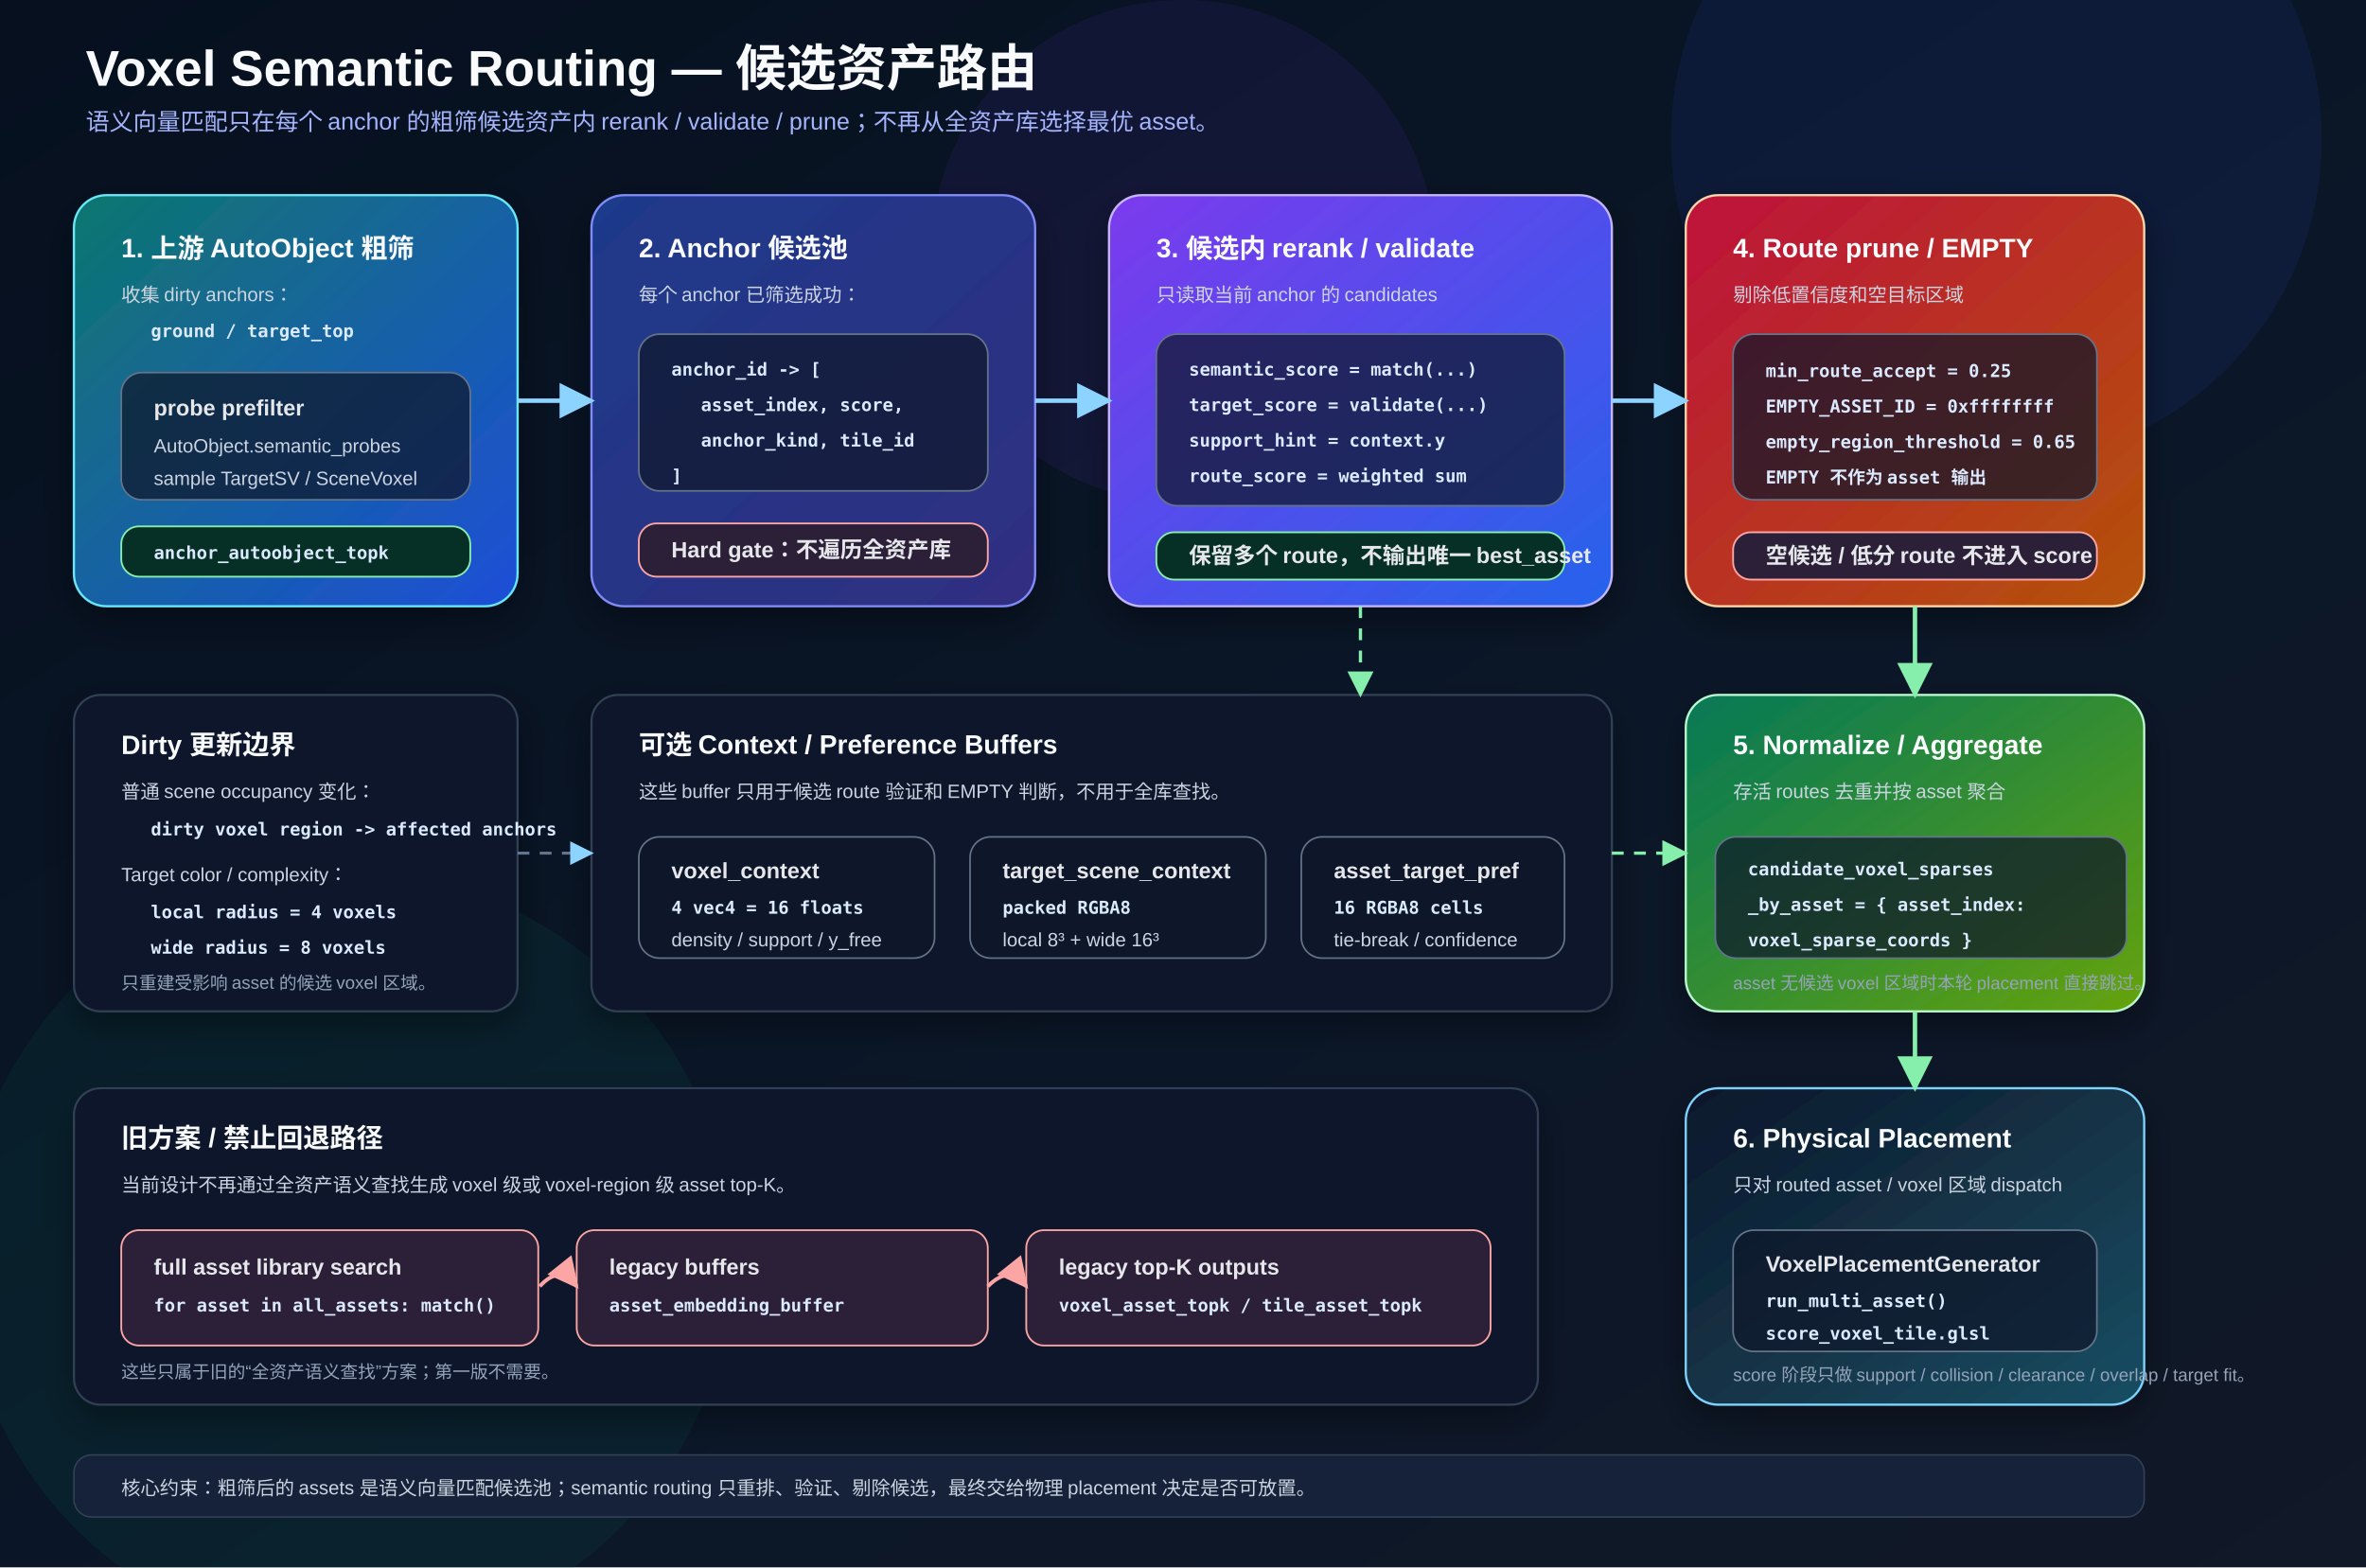
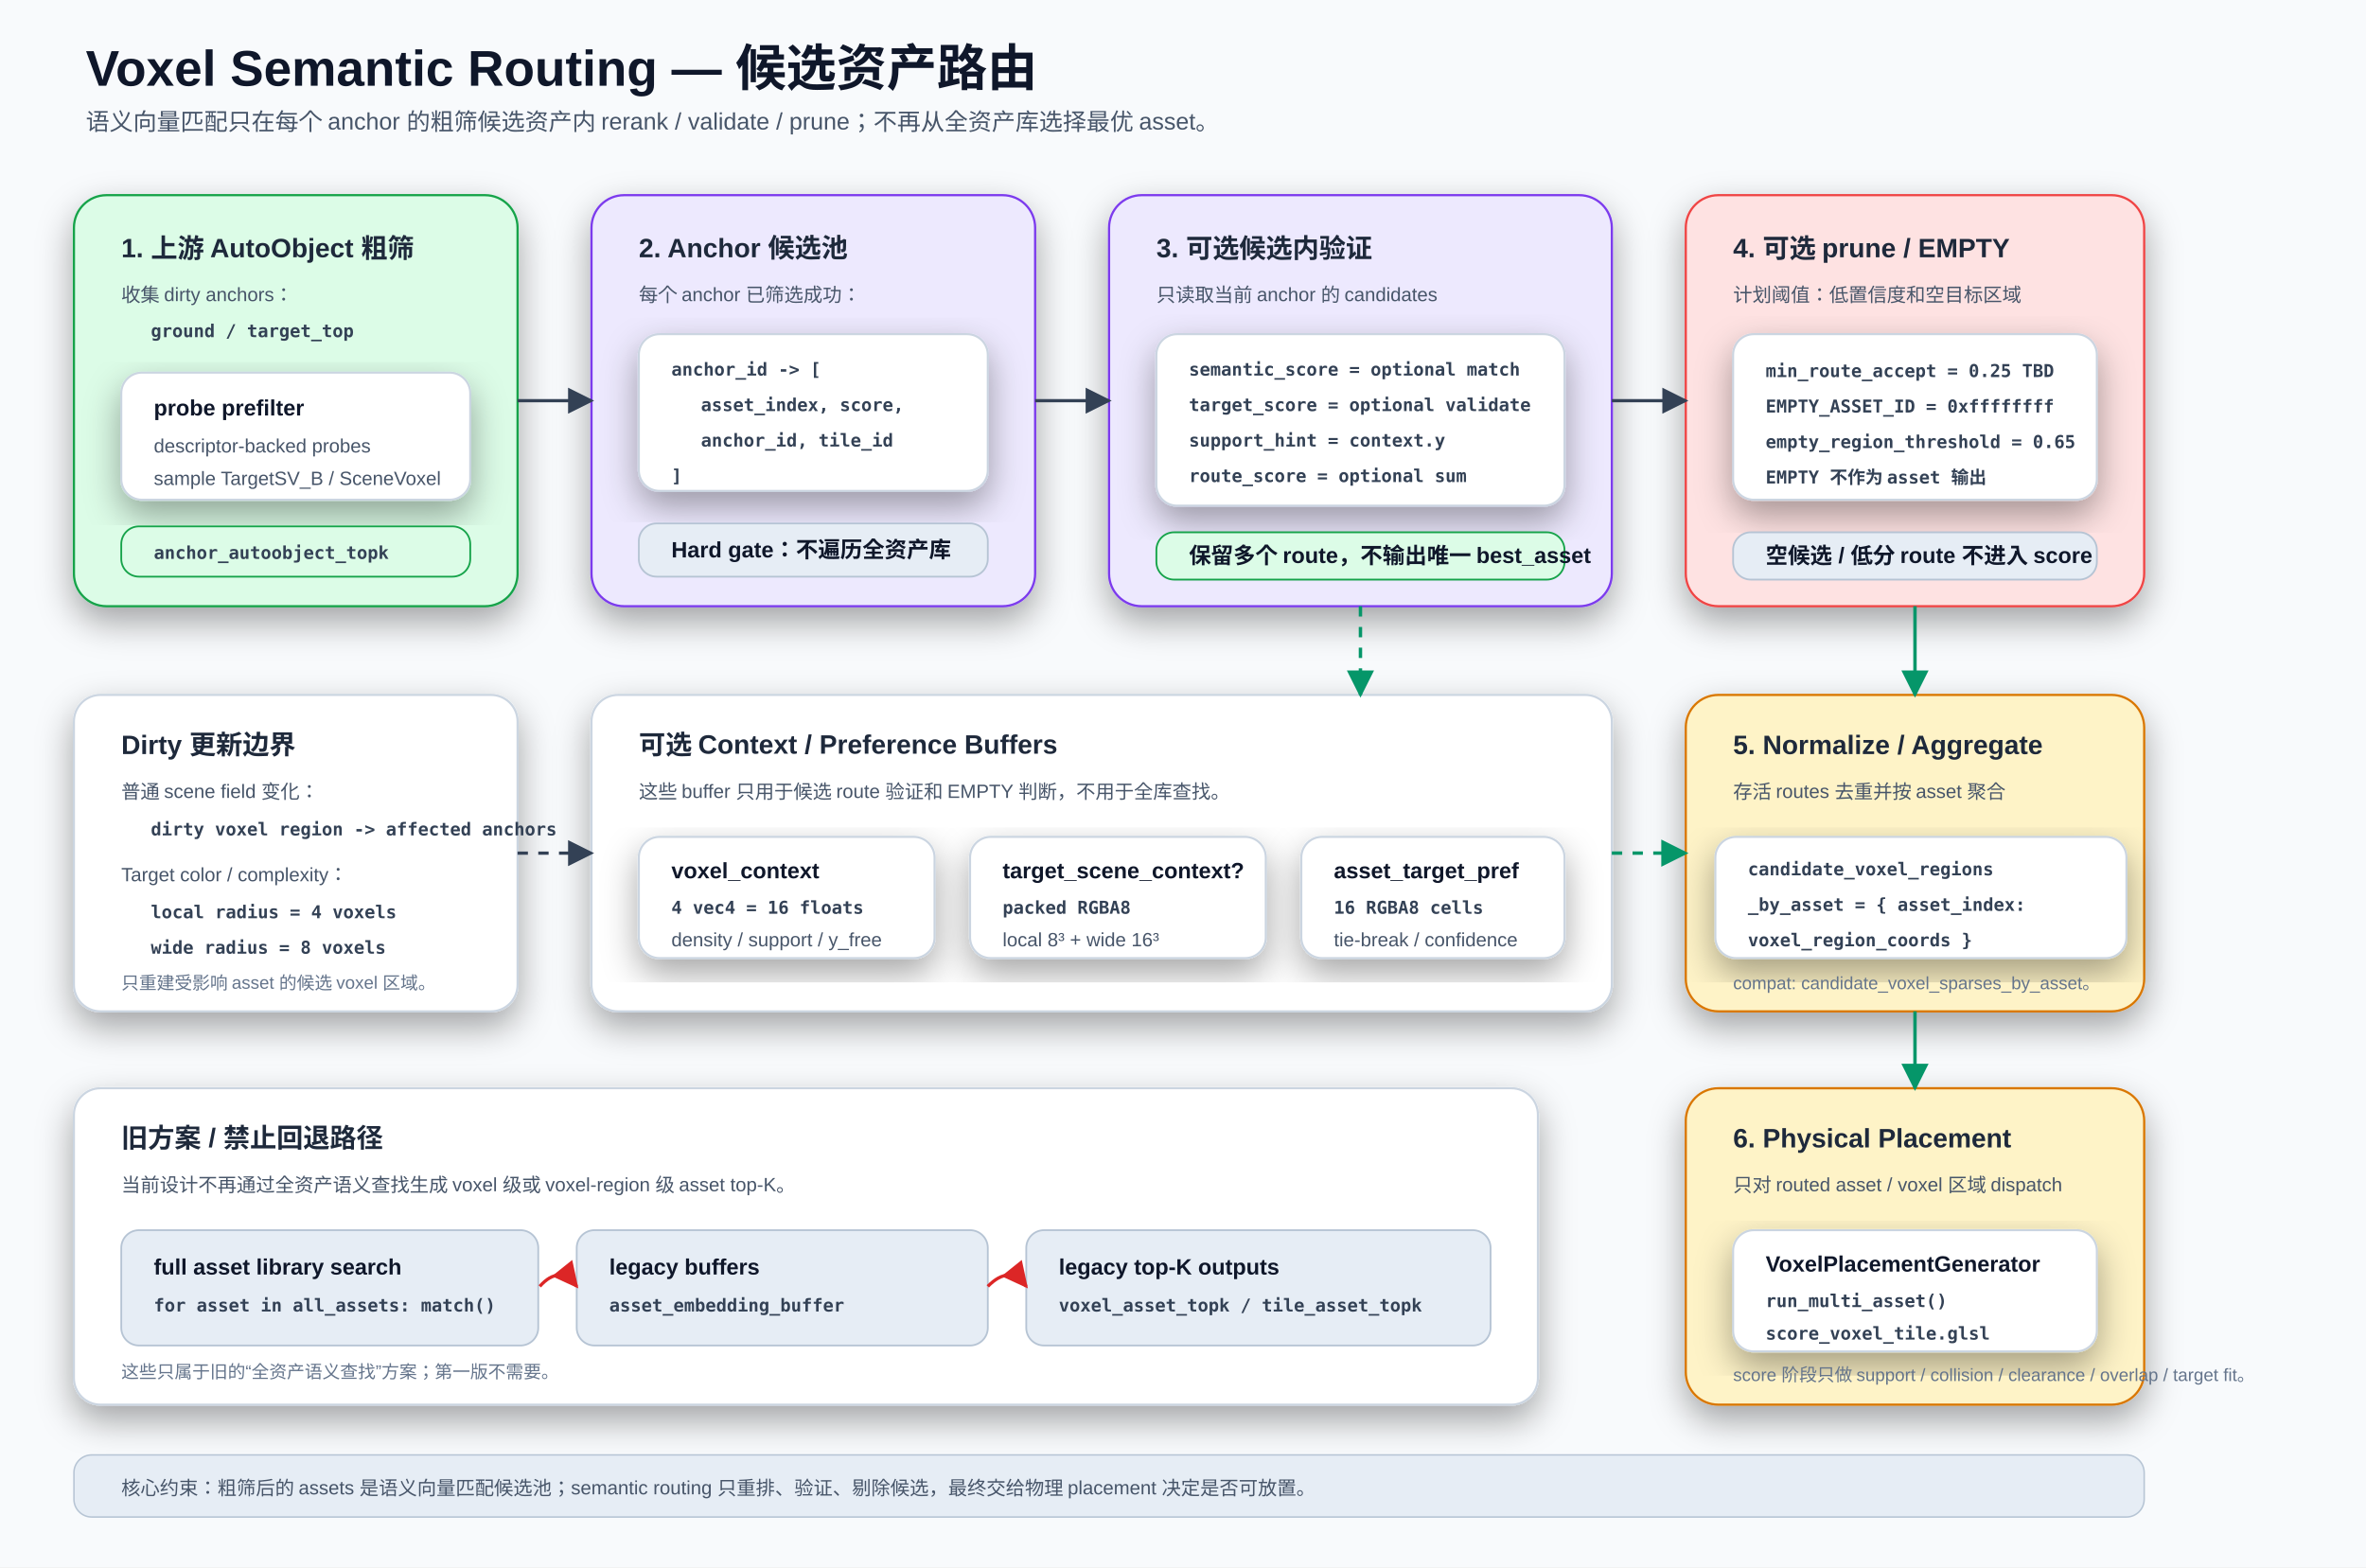
<svg xmlns="http://www.w3.org/2000/svg" width="1600" height="1060" viewBox="0 0 1600 1060" role="img" aria-labelledby="title desc">
  <defs>
    <linearGradient id="bg" x1="0" y1="0" x2="1" y2="1">
      <stop offset="0" stop-color="#06101f" />
      <stop offset="0.58" stop-color="#0b1728" />
      <stop offset="1" stop-color="#111827" />
    </linearGradient>
    <linearGradient id="prefilter" x1="0" y1="0" x2="1" y2="1">
      <stop offset="0" stop-color="#0f766e" />
      <stop offset="1" stop-color="#1d4ed8" />
    </linearGradient>
    <linearGradient id="gate" x1="0" y1="0" x2="1" y2="1">
      <stop offset="0" stop-color="#1e3a8a" />
      <stop offset="1" stop-color="#312e81" />
    </linearGradient>
    <linearGradient id="rerank" x1="0" y1="0" x2="1" y2="1">
      <stop offset="0" stop-color="#7c3aed" />
      <stop offset="1" stop-color="#2563eb" />
    </linearGradient>
    <linearGradient id="prune" x1="0" y1="0" x2="1" y2="1">
      <stop offset="0" stop-color="#be123c" />
      <stop offset="1" stop-color="#b45309" />
    </linearGradient>
    <linearGradient id="aggregate" x1="0" y1="0" x2="1" y2="1">
      <stop offset="0" stop-color="#047857" />
      <stop offset="1" stop-color="#65a30d" />
    </linearGradient>
    <linearGradient id="placement" x1="0" y1="0" x2="1" y2="1">
      <stop offset="0" stop-color="#0f172a" />
      <stop offset="1" stop-color="#164e63" />
    </linearGradient>
    <filter id="shadow" x="-20%" y="-20%" width="140%" height="140%">
      <feDropShadow dx="0" dy="10" stdDeviation="12" flood-color="#000000" flood-opacity="0.35" />
    </filter>
    <marker id="arrow" viewBox="0 0 10 10" refX="9" refY="5" markerWidth="8" markerHeight="8" orient="auto-start-reverse">
      <path d="M 0 0 L 10 5 L 0 10 z" fill="#8dd3ff" />
    </marker>
    <marker id="arrowGreen" viewBox="0 0 10 10" refX="9" refY="5" markerWidth="8" markerHeight="8" orient="auto-start-reverse">
      <path d="M 0 0 L 10 5 L 0 10 z" fill="#86efac" />
    </marker>
    <marker id="arrowRed" viewBox="0 0 10 10" refX="9" refY="5" markerWidth="8" markerHeight="8" orient="auto-start-reverse">
      <path d="M 0 0 L 10 5 L 0 10 z" fill="#fca5a5" />
    </marker>
    <style>
      .title { font: 700 34px "Microsoft YaHei", "Segoe UI", Arial, sans-serif; fill: #f8fafc; }
      .subtitle { font: 500 16px "Microsoft YaHei", "Segoe UI", Arial, sans-serif; fill: #a5b4fc; }
      .section { font: 700 18px "Microsoft YaHei", "Segoe UI", Arial, sans-serif; fill: #f8fafc; }
      .label { font: 600 15px "Microsoft YaHei", "Segoe UI", Arial, sans-serif; fill: #e5e7eb; }
      .small { font: 500 13px "Microsoft YaHei", "Segoe UI", Arial, sans-serif; fill: #cbd5e1; }
      .tiny { font: 500 12px "Microsoft YaHei", "Segoe UI", Arial, sans-serif; fill: #94a3b8; }
      .mono { font: 600 12px Consolas, "Cascadia Mono", monospace; fill: #dbeafe; }
      .card { fill: #0f172a; stroke: #334155; stroke-width: 1.4; rx: 18; filter: url(#shadow); }
      .prefilter-card { fill: url(#prefilter); stroke: #67e8f9; stroke-width: 1.5; rx: 22; filter: url(#shadow); }
      .gate-card { fill: url(#gate); stroke: #818cf8; stroke-width: 1.5; rx: 22; filter: url(#shadow); }
      .rerank-card { fill: url(#rerank); stroke: #c4b5fd; stroke-width: 1.5; rx: 22; filter: url(#shadow); }
      .prune-card { fill: url(#prune); stroke: #fed7aa; stroke-width: 1.5; rx: 22; filter: url(#shadow); }
      .aggregate-card { fill: url(#aggregate); stroke: #bbf7d0; stroke-width: 1.5; rx: 22; filter: url(#shadow); }
      .placement-card { fill: url(#placement); stroke: #7dd3fc; stroke-width: 1.5; rx: 22; filter: url(#shadow); }
      .soft { fill: rgba(15, 23, 42, 0.72); stroke: #64748b; stroke-width: 1.1; rx: 14; }
      .note { fill: #16213a; stroke: #334155; stroke-width: 1; rx: 12; }
      .warn { fill: #2b2038; stroke: #fca5a5; stroke-width: 1.2; rx: 12; }
      .ok { fill: #062f26; stroke: #86efac; stroke-width: 1.2; rx: 12; }
      .arrow { fill: none; stroke: #8dd3ff; stroke-width: 3; marker-end: url(#arrow); }
      .arrow-green { fill: none; stroke: #86efac; stroke-width: 3; marker-end: url(#arrowGreen); }
      .arrow-red { fill: none; stroke: #fca5a5; stroke-width: 2.6; marker-end: url(#arrowRed); }
      .dash { fill: none; stroke: #64748b; stroke-width: 2; stroke-dasharray: 8 7; marker-end: url(#arrow); }
      .dash-green { fill: none; stroke: #86efac; stroke-width: 2.2; stroke-dasharray: 8 7; marker-end: url(#arrowGreen); }
      .dash-red { fill: none; stroke: #fca5a5; stroke-width: 2.2; stroke-dasharray: 8 7; marker-end: url(#arrowRed); }
+       /* meshfill-graph-style: shared light engineering diagram theme */
+       :root { color-scheme: light; }
+       .bg, rect[fill="url(#bg)"] { fill: #f8fafc; }
+       svg &gt; circle[opacity] { opacity: 0; }
+       .grid { stroke: #e2e8f0; stroke-width: 1; }
+       .title { font: 700 34px "Segoe UI", "Microsoft YaHei", Arial, sans-serif; fill: #0f172a; letter-spacing: 0; }
+       .subtitle { font: 500 16px "Segoe UI", "Microsoft YaHei", Arial, sans-serif; fill: #475569; letter-spacing: 0; }
+       .section, .section-title { font: 700 18px "Segoe UI", "Microsoft YaHei", Arial, sans-serif; fill: #1e293b; letter-spacing: 0; }
+       .band-title, .lane-title { font: 700 13px "Segoe UI", "Microsoft YaHei", Arial, sans-serif; fill: #334155; letter-spacing: 0; }
+       .label, .node-title, .pill-text { font: 700 15px "Segoe UI", "Microsoft YaHei", Arial, sans-serif; fill: #0f172a; letter-spacing: 0; }
+       .text { font: 500 16px "Segoe UI", "Microsoft YaHei", Arial, sans-serif; fill: #1f2937; letter-spacing: 0; }
+       .small { font: 500 13px "Segoe UI", "Microsoft YaHei", Arial, sans-serif; fill: #475569; letter-spacing: 0; }
+       .tiny { font: 500 12px "Segoe UI", "Microsoft YaHei", Arial, sans-serif; fill: #64748b; letter-spacing: 0; }
+       .mono, .mono-strong, .formula { font: 600 12px Consolas, "Cascadia Mono", monospace; fill: #334155; letter-spacing: 0; }
+       .lane, .band, .band2d, .band3d, .band-field, .band-post, .lane-type, .lane-resource, .lane-field, .lane-runtime, .lane-factory, .lane-owner, .lane-tool, .state-band, .target-band, .asset-band, .route-band, .place-band { fill: #ffffff; stroke: #dbe3ef; stroke-width: 1.2; }
+       .node, .card, .soft, .tick, .legend { stroke-width: 1.4; filter: url(#shadow); }
+       .box, .box-gray, .card, .soft, .support, .tool, .owner, .factory, .downstream, .legacy, .getter, .runtime, .tick, .legend { fill: #ffffff; stroke: #cbd5e1; }
+       .box-blue, .input, .entry, .field, .state, .sv, .target, .target-card, .gpu-card, .gpu { fill: #dbeafe; stroke: #2563eb; }
+       .box-green, .asset, .resource, .autoobject, .input-card, .source-card, .contract, .sv-card, .ok, .prefilter-card { fill: #dcfce7; stroke: #16a34a; }
+       .box-purple, .route, .route-card, .rerank-card, .gate-card, .descriptor, .record-card, .vdb-card, .debug-card { fill: #ede9fe; stroke: #7c3aed; }
+       .box-yellow, .placement, .placement-card, .commit-card, .persist-card, .aggregate-card { fill: #fef3c7; stroke: #d97706; }
+       .box-red, .hardgate, .prune-card { fill: #fee2e2; stroke: #ef4444; }
+       .record, .record-card { fill: #fef3c7; stroke: #d97706; }
+       .cache, .cache-card, .scene_voxel_runtime { fill: #ccfbf1; stroke: #0f766e; }
+       .note, .warn { fill: #e6edf5; stroke: #b6c4d4; }
+       .pill, .pill-blue, .pill-pink, .pill-amber { fill: #f8fafc; stroke: #cbd5e1; }
+       rect[fill="#0f172a"], rect[fill="#111827"], rect[fill="#172033"], rect[fill="#16213a"], rect[fill="#101827"], rect[fill="#111c31"], rect[fill="#082f49"], rect[fill="#052e2b"], rect[fill="#052e16"], rect[fill="#064e3b"], rect[fill="#062f26"], rect[fill="#2e1065"], rect[fill="#2b2038"], rect[fill="#2b1d35"], rect[fill="#0f1f2f"], rect[fill="#182135"], rect[fill="#1e2030"], rect[fill="#1b2330"], rect[fill="#3a2510"], rect[fill="#0e2a1d"], rect[fill="#10251e"] { fill: #ffffff; stroke: #cbd5e1; }
+       .edge, .arrow, .dash { fill: none; stroke: #334155; stroke-width: 2.2; }
+       .edge-soft, .arrow-soft { fill: none; stroke: #64748b; stroke-width: 2; }
+       .edge-blue, .arrow-blue { fill: none; stroke: #2563eb; stroke-width: 2.3; }
+       .edge-green, .arrow-green, .dash-green { fill: none; stroke: #059669; stroke-width: 2.3; }
+       .edge-orange, .edge-amber, .arrow-purple, .dash-purple { fill: none; stroke: #d97706; stroke-width: 2.3; }
+       .edge-purple { fill: none; stroke: #7c3aed; stroke-width: 2.3; }
+       .arrow-red, .dash-red, .dash-pink { fill: none; stroke: #dc2626; stroke-width: 2.2; }
+       .dash, .dash-green, .dash-red, .dash-pink, .dash-purple, .edge-soft, .arrow-soft { stroke-dasharray: 7 7; }
+       #arrow path { fill: #334155; }
+       #arrowGreen path, #arrow-green path { fill: #059669; }
+       #arrowBlue path, #arrow-blue path { fill: #2563eb; }
+       #arrowRed path, #arrow-red path { fill: #dc2626; }
+       #arrowPurple path, #arrow-purple path, #arrow-orange path, #arrow-amber path { fill: #d97706; }
    </style>
  </defs>
  <rect width="1600" height="1060" fill="url(#bg)" />
  <circle cx="1350" cy="94" r="220" fill="#1e40af" opacity="0.13" />
  <circle cx="235" cy="850" r="260" fill="#047857" opacity="0.11" />
  <circle cx="800" cy="170" r="170" fill="#7c3aed" opacity="0.09" />
  <text x="58" y="58" class="title">Voxel Semantic Routing — 候选资产路由</text>
  <text x="58" y="88" class="subtitle">语义向量匹配只在每个 anchor 的粗筛候选资产内 rerank / validate / prune；不再从全资产库选择最优 asset。</text>
  <rect x="50" y="132" width="300" height="278" class="prefilter-card" />
  <text x="82" y="174" class="section">1. 上游 AutoObject 粗筛</text>
  <text x="82" y="204" class="small">收集 dirty anchors：</text>
  <text x="102" y="228" class="mono">ground / target_top</text>
  <rect x="82" y="252" width="236" height="86" class="soft" />
  <text x="104" y="281" class="label">probe prefilter</text>
-   <text x="104" y="306" class="small">AutoObject.semantic_probes</text>
-   <text x="104" y="328" class="small">sample TargetSV / SceneVoxel</text>
+   <text x="104" y="306" class="small">descriptor-backed probes</text>
+   <text x="104" y="328" class="small">sample TargetSV_B / SceneVoxel</text>
  <rect x="82" y="356" width="236" height="34" class="ok" />
  <text x="104" y="378" class="mono">anchor_autoobject_topk</text>
  <rect x="400" y="132" width="300" height="278" class="gate-card" />
  <text x="432" y="174" class="section">2. Anchor 候选池</text>
  <text x="432" y="204" class="small">每个 anchor 已筛选成功：</text>
  <rect x="432" y="226" width="236" height="106" class="soft" />
  <text x="454" y="254" class="mono">anchor_id -&gt; [</text>
  <text x="474" y="278" class="mono">asset_index, score,</text>
-   <text x="474" y="302" class="mono">anchor_kind, tile_id</text>
+   <text x="474" y="302" class="mono">anchor_id, tile_id</text>
  <text x="454" y="326" class="mono">]</text>
  <rect x="432" y="354" width="236" height="36" class="warn" />
  <text x="454" y="377" class="label">Hard gate：不遍历全资产库</text>
  <rect x="750" y="132" width="340" height="278" class="rerank-card" />
-   <text x="782" y="174" class="section">3. 候选内 rerank / validate</text>
+   <text x="782" y="174" class="section">3. 可选候选内验证</text>
  <text x="782" y="204" class="small">只读取当前 anchor 的 candidates</text>
  <rect x="782" y="226" width="276" height="116" class="soft" />
-   <text x="804" y="254" class="mono">semantic_score = match(...)</text>
-   <text x="804" y="278" class="mono">target_score   = validate(...)</text>
+   <text x="804" y="254" class="mono">semantic_score = optional match</text>
+   <text x="804" y="278" class="mono">target_score   = optional validate</text>
  <text x="804" y="302" class="mono">support_hint   = context.y</text>
-   <text x="804" y="326" class="mono">route_score    = weighted sum</text>
+   <text x="804" y="326" class="mono">route_score    = optional sum</text>
  <rect x="782" y="360" width="276" height="32" class="ok" />
  <text x="804" y="381" class="label">保留多个 route，不输出唯一 best_asset</text>
  <rect x="1140" y="132" width="310" height="278" class="prune-card" />
-   <text x="1172" y="174" class="section">4. Route prune / EMPTY</text>
-   <text x="1172" y="204" class="small">剔除低置信度和空目标区域</text>
+   <text x="1172" y="174" class="section">4. 可选 prune / EMPTY</text>
+   <text x="1172" y="204" class="small">计划阈值：低置信度和空目标区域</text>
  <rect x="1172" y="226" width="246" height="112" class="soft" />
-   <text x="1194" y="255" class="mono">min_route_accept = 0.25</text>
+   <text x="1194" y="255" class="mono">min_route_accept = 0.25 TBD</text>
  <text x="1194" y="279" class="mono">EMPTY_ASSET_ID = 0xffffffff</text>
  <text x="1194" y="303" class="mono">empty_region_threshold = 0.65</text>
  <text x="1194" y="327" class="mono">EMPTY 不作为 asset 输出</text>
  <rect x="1172" y="360" width="246" height="32" class="warn" />
  <text x="1194" y="381" class="label">空候选 / 低分 route 不进入 score</text>
  <path d="M 350 271 C 372 271 378 271 400 271" class="arrow" />
  <path d="M 700 271 C 722 271 728 271 750 271" class="arrow" />
  <path d="M 1090 271 C 1112 271 1118 271 1140 271" class="arrow" />
  <rect x="50" y="470" width="300" height="214" class="card" />
  <text x="82" y="510" class="section">Dirty 更新边界</text>
-   <text x="82" y="540" class="small">普通 scene occupancy 变化：</text>
+   <text x="82" y="540" class="small">普通 scene field 变化：</text>
  <text x="102" y="565" class="mono">dirty voxel region -&gt; affected anchors</text>
  <text x="82" y="596" class="small">Target color / complexity：</text>
  <text x="102" y="621" class="mono">local radius = 4 voxels</text>
  <text x="102" y="645" class="mono">wide radius  = 8 voxels</text>
  <text x="82" y="669" class="tiny">只重建受影响 asset 的候选 voxel 区域。</text>
  <rect x="400" y="470" width="690" height="214" class="card" />
  <text x="432" y="510" class="section">可选 Context / Preference Buffers</text>
  <text x="432" y="540" class="small">这些 buffer 只用于候选 route 验证和 EMPTY 判断，不用于全库查找。</text>
  <rect x="432" y="566" width="200" height="82" class="soft" />
  <text x="454" y="594" class="label">voxel_context</text>
  <text x="454" y="618" class="mono">4 vec4 = 16 floats</text>
  <text x="454" y="640" class="small">density / support / y_free</text>
  <rect x="656" y="566" width="200" height="82" class="soft" />
-   <text x="678" y="594" class="label">target_scene_context</text>
+   <text x="678" y="594" class="label">target_scene_context?</text>
  <text x="678" y="618" class="mono">packed RGBA8</text>
  <text x="678" y="640" class="small">local 8³ + wide 16³</text>
  <rect x="880" y="566" width="178" height="82" class="soft" />
  <text x="902" y="594" class="label">asset_target_pref</text>
  <text x="902" y="618" class="mono">16 RGBA8 cells</text>
  <text x="902" y="640" class="small">tie-break / confidence</text>
  <rect x="1140" y="470" width="310" height="214" class="aggregate-card" />
  <text x="1172" y="510" class="section">5. Normalize / Aggregate</text>
  <text x="1172" y="540" class="small">存活 routes 去重并按 asset 聚合</text>
  <rect x="1160" y="566" width="278" height="82" class="soft" />
-   <text x="1182" y="592" class="mono">candidate_voxel_sparses</text>
+   <text x="1182" y="592" class="mono">candidate_voxel_regions</text>
  <text x="1182" y="616" class="mono">_by_asset = { asset_index:</text>
-   <text x="1182" y="640" class="mono">voxel_sparse_coords }</text>
-   <text x="1172" y="669" class="tiny">asset 无候选 voxel 区域时本轮 placement 直接跳过。</text>
+   <text x="1182" y="640" class="mono">voxel_region_coords }</text>
+   <text x="1172" y="669" class="tiny">compat: candidate_voxel_sparses_by_asset。</text>
  <path d="M 920 410 C 920 438 920 438 920 470" class="dash-green" />
  <path d="M 1090 577 C 1114 577 1118 577 1140 577" class="dash-green" />
  <path d="M 1295 410 C 1295 436 1295 440 1295 470" class="arrow-green" />
  <path d="M 350 577 C 374 577 376 577 400 577" class="dash" />
  <rect x="50" y="736" width="990" height="214" class="card" />
  <text x="82" y="776" class="section">旧方案 / 禁止回退路径</text>
  <text x="82" y="806" class="small">当前设计不再通过全资产语义查找生成 voxel 级或 voxel-region 级 asset top-K。</text>
  <rect x="82" y="832" width="282" height="78" class="warn" />
  <text x="104" y="862" class="label">full asset library search</text>
  <text x="104" y="887" class="mono">for asset in all_assets: match()</text>
  <rect x="390" y="832" width="278" height="78" class="warn" />
  <text x="412" y="862" class="label">legacy buffers</text>
  <text x="412" y="887" class="mono">asset_embedding_buffer</text>
  <rect x="694" y="832" width="314" height="78" class="warn" />
  <text x="716" y="862" class="label">legacy top-K outputs</text>
  <text x="716" y="887" class="mono">voxel_asset_topk / tile_asset_topk</text>
  <path d="M 365 870 C 374 860 382 860 390 870" class="arrow-red" />
  <path d="M 668 870 C 678 860 686 860 694 870" class="arrow-red" />
  <text x="82" y="932" class="tiny">这些只属于旧的“全资产语义查找”方案；第一版不需要。</text>
  <rect x="1140" y="736" width="310" height="214" class="placement-card" />
  <text x="1172" y="776" class="section">6. Physical Placement</text>
  <text x="1172" y="806" class="small">只对 routed asset / voxel 区域 dispatch</text>
  <rect x="1172" y="832" width="246" height="82" class="soft" />
  <text x="1194" y="860" class="label">VoxelPlacementGenerator</text>
  <text x="1194" y="884" class="mono">run_multi_asset()</text>
  <text x="1194" y="906" class="mono">score_voxel_tile.glsl</text>
  <text x="1172" y="934" class="tiny">score 阶段只做 support / collision / clearance / overlap / target fit。</text>
  <path d="M 1295 684 C 1295 710 1295 710 1295 736" class="arrow-green" />
  <rect x="50" y="984" width="1400" height="42" class="note" />
  <text x="82" y="1011" class="small">核心约束：粗筛后的 assets 是语义向量匹配候选池；semantic routing 只重排、验证、剔除候选，最终交给物理 placement 决定是否可放置。</text>
</svg>
